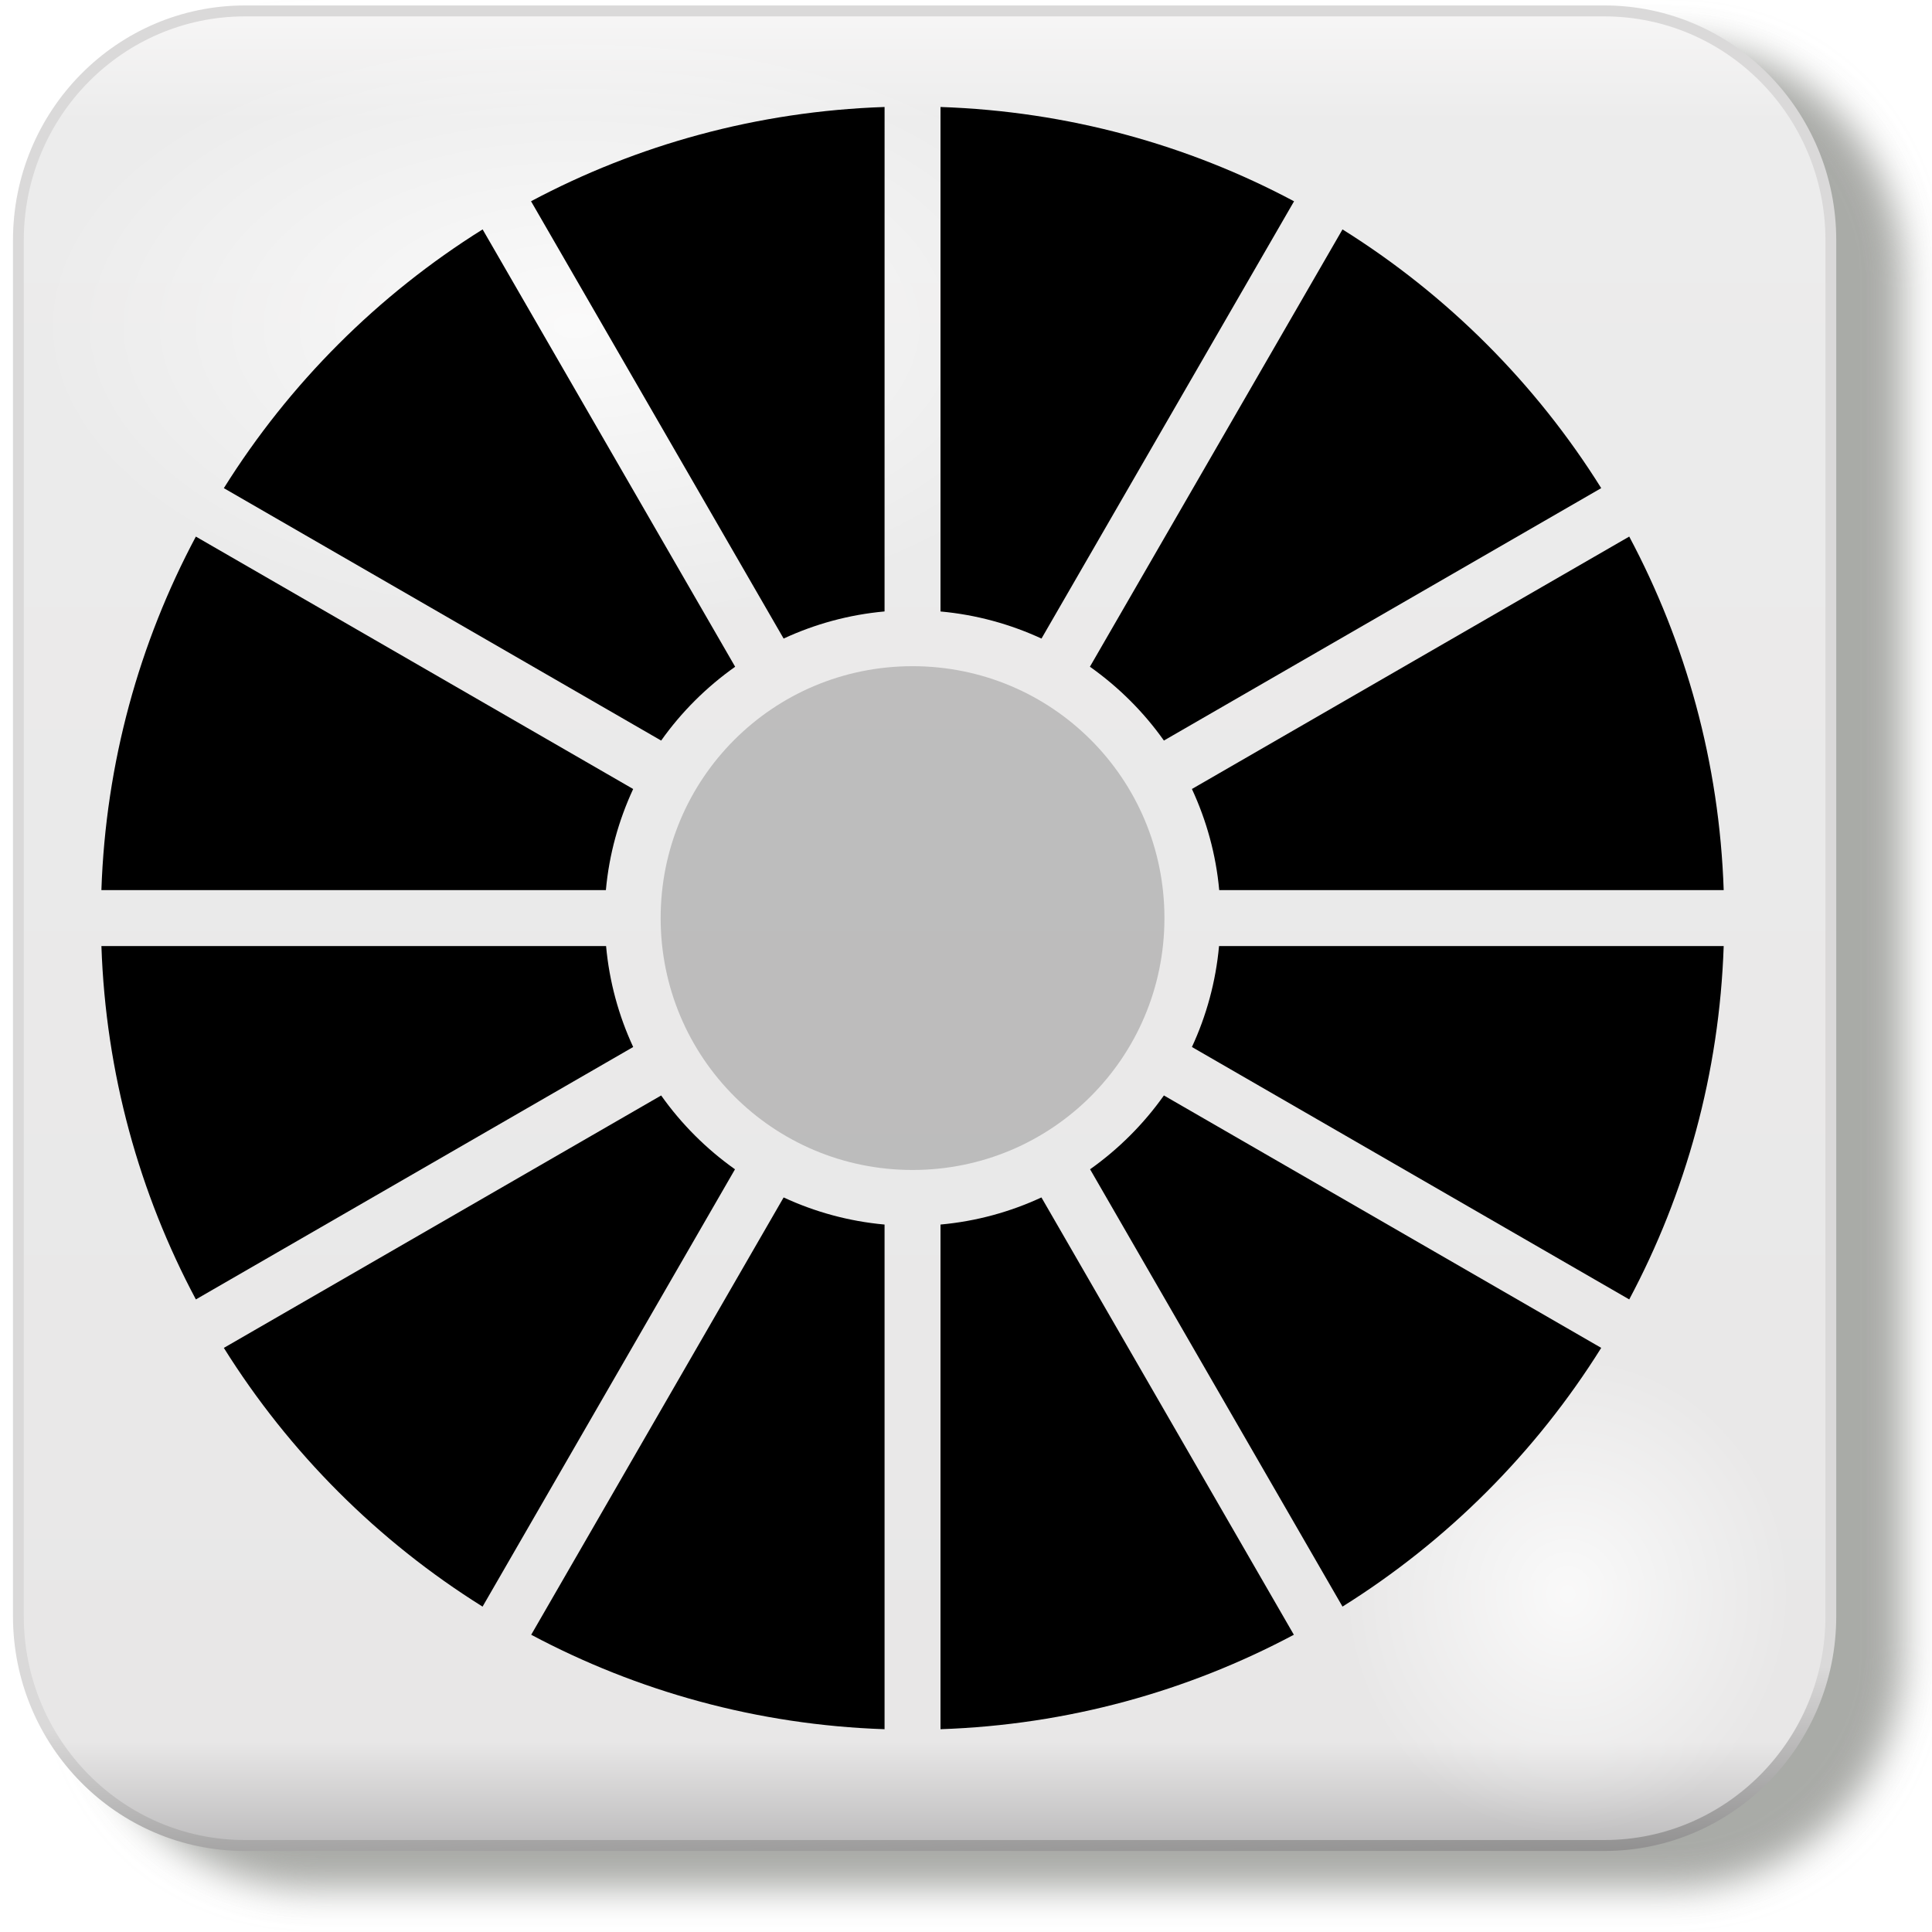
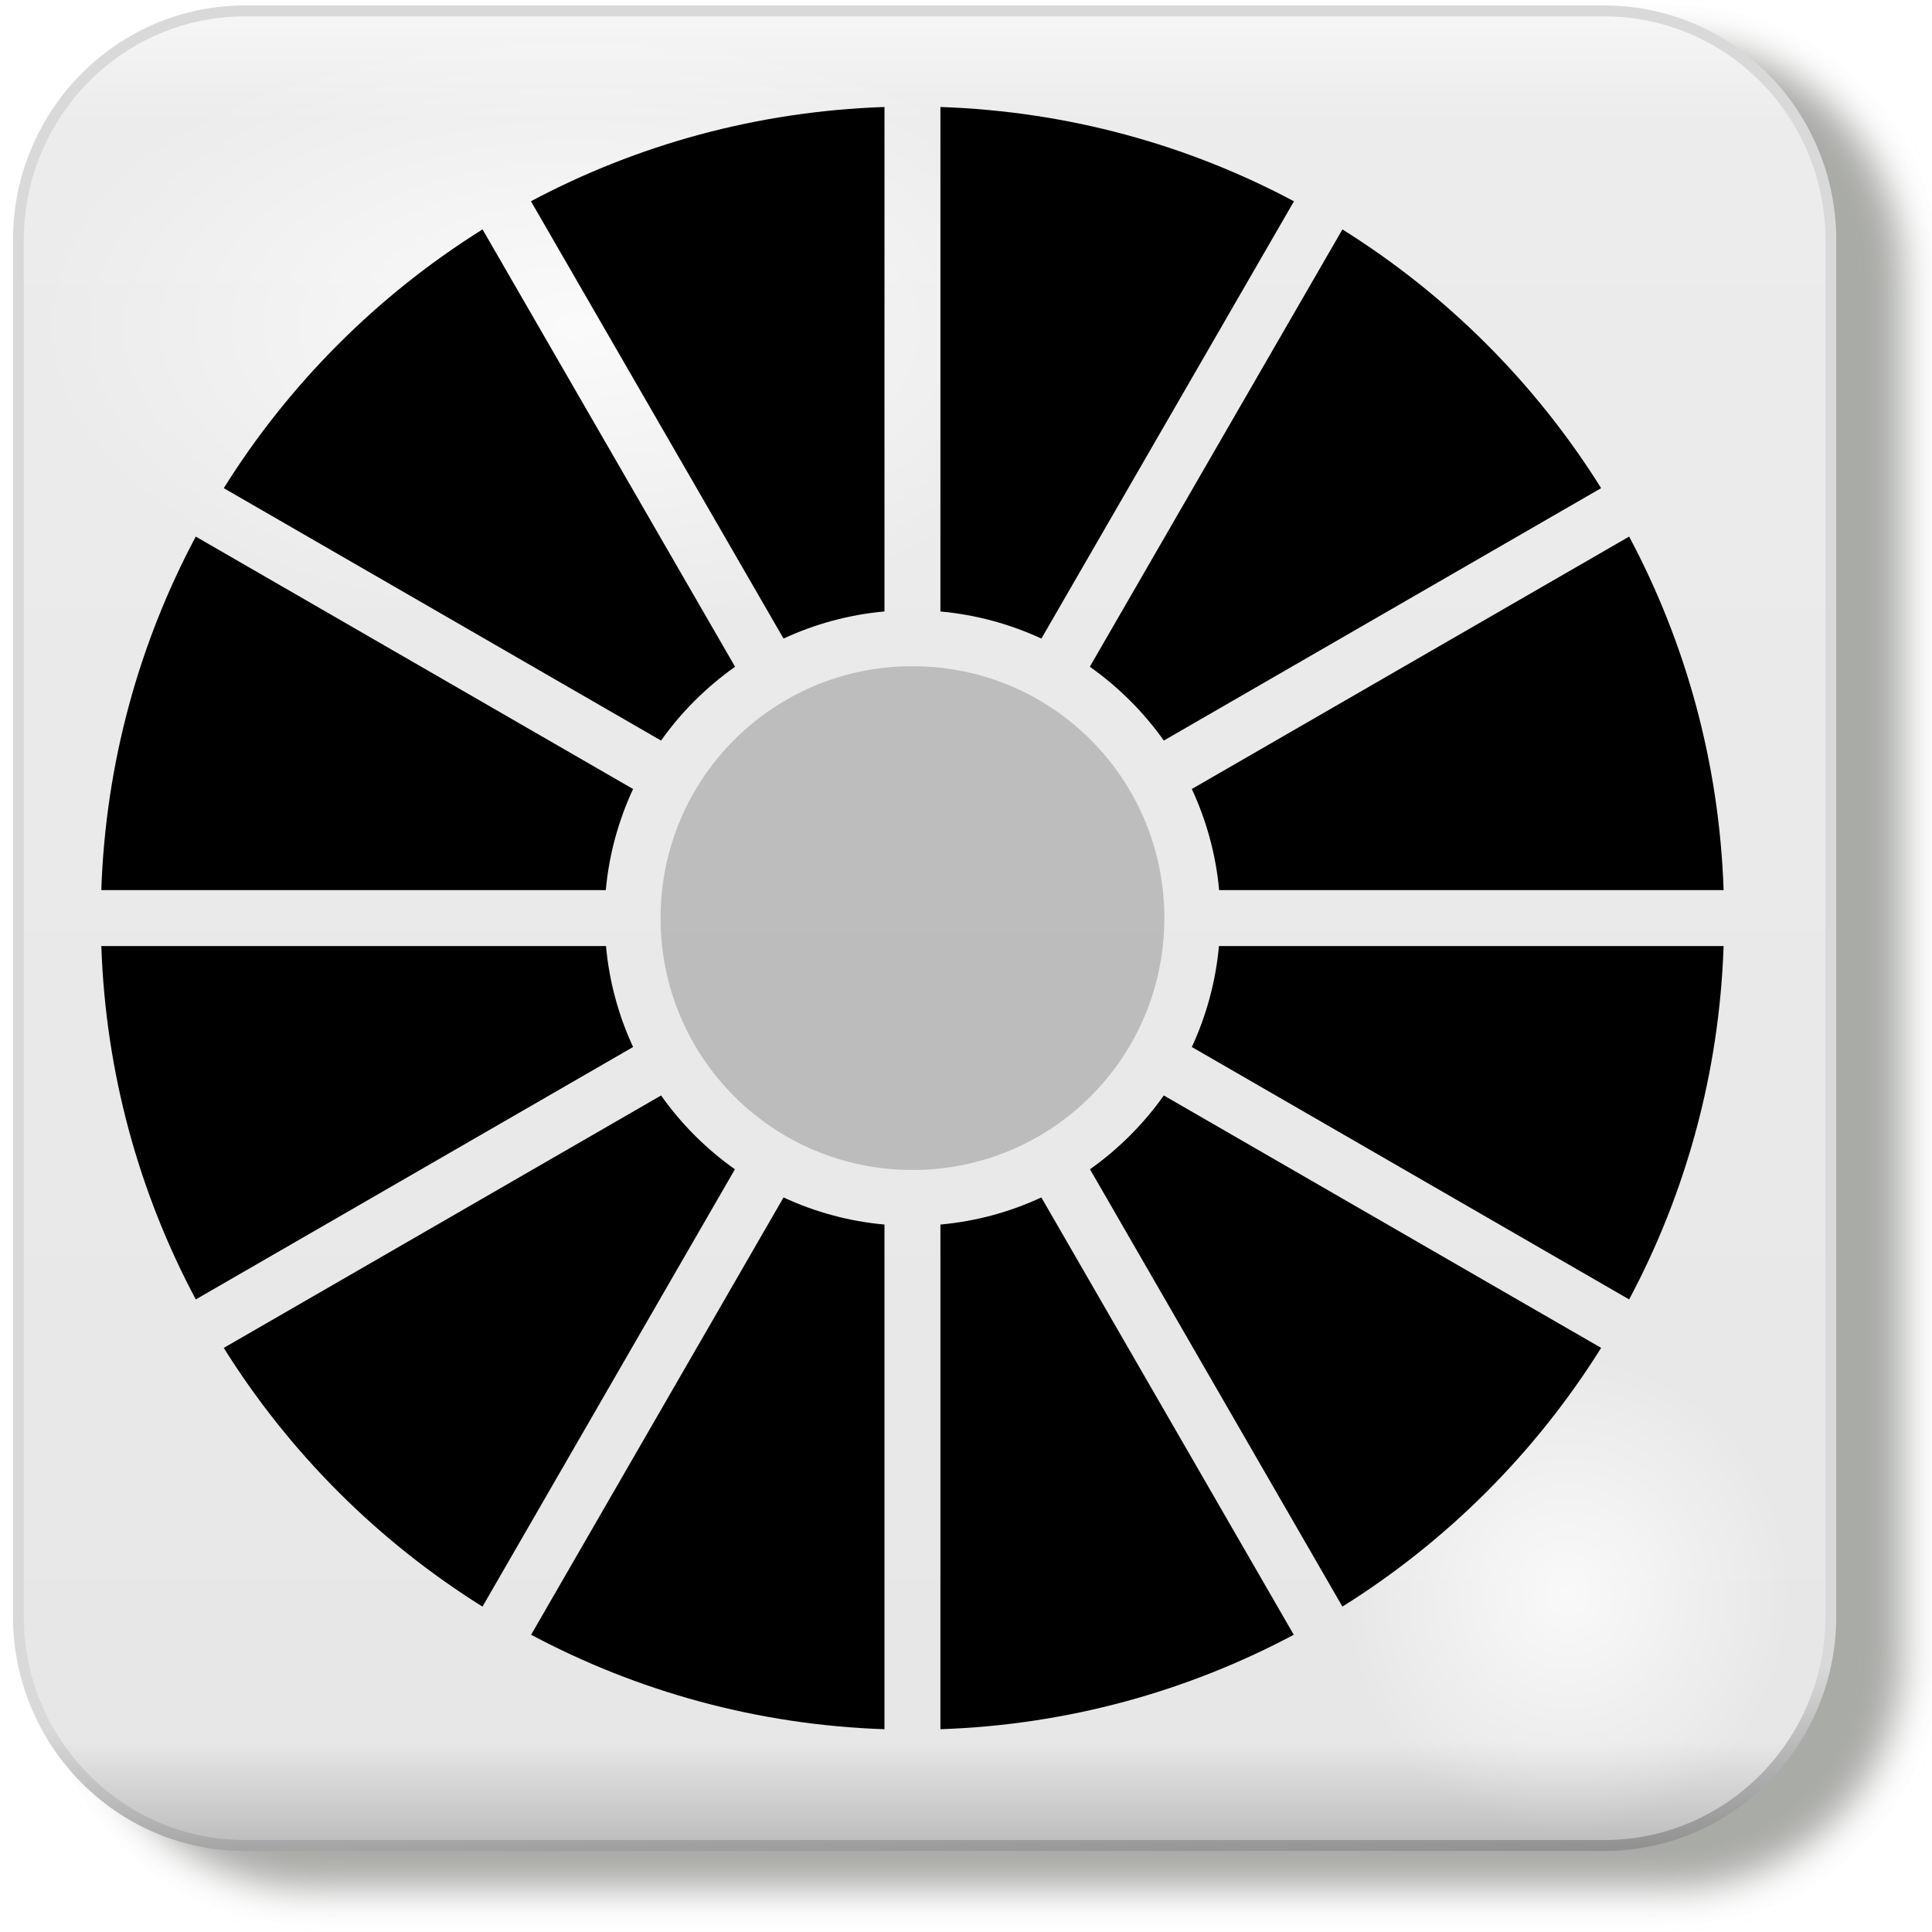
- <svg xmlns="http://www.w3.org/2000/svg" xmlns:xlink="http://www.w3.org/1999/xlink" id="svg9990" viewBox="0 0 95.272 95.272" version="1.1" width="256" height="256">
-   <defs id="defs3145">
+ <svg xmlns="http://www.w3.org/2000/svg" xmlns:xlink="http://www.w3.org/1999/xlink" width="256" height="256" version="1.1" viewBox="0 0 95.272 95.272">
+   <defs>
    <filter id="filter10343" color-interpolation-filters="sRGB">
-       <feGaussianBlur id="feGaussianBlur10345" stdDeviation="0.743" />
+       <feGaussianBlur stdDeviation="0.743" />
    </filter>
-     <linearGradient xlink:href="#linearGradient6387" id="linearGradient3265" gradientUnits="userSpaceOnUse" gradientTransform="matrix(1.253234,0,0,1.253234,-283.718,-717.7491)" x1="264.29" y1="573.26" x2="264.29" y2="649.32" />
-     <linearGradient id="linearGradient6387" x1="264.29" gradientUnits="userSpaceOnUse" y1="573.26" gradientTransform="matrix(1.253234,0,0,1.253234,-283.718,-717.7491)" x2="264.29" y2="649.32">
-       <stop id="stop9358" stop-color="#f9f8f8" offset="0" />
-       <stop id="stop9364" stop-color="#ececec" offset=".07" />
-       <stop id="stop9366" stop-color="#e8e7e7" offset=".933" />
-       <stop id="stop9360" stop-color="#b4b3b4" offset="1" />
+     <linearGradient id="linearGradient3265" x1="264.29" x2="264.29" y1="573.26" y2="649.32" gradientTransform="matrix(1.2532 0 0 1.2532 -283.72 -717.75)" gradientUnits="userSpaceOnUse">
+       <stop stop-color="#f9f8f8" offset="0" />
+       <stop stop-color="#ececec" offset=".07" />
+       <stop stop-color="#e8e7e7" offset=".933" />
+       <stop stop-color="#b4b3b4" offset="1" />
    </linearGradient>
-     <linearGradient xlink:href="#linearGradient6389" id="linearGradient3267" gradientUnits="userSpaceOnUse" gradientTransform="matrix(1.253234,0,0,1.253234,-283.718,-717.7491)" x1="248.76" y1="634.69" x2="249.81" y2="664.5" />
-     <linearGradient id="linearGradient6389" x1="248.76" gradientUnits="userSpaceOnUse" y1="634.69" gradientTransform="matrix(1.253234,0,0,1.253234,-283.718,-717.7491)" x2="249.81" y2="664.5">
-       <stop id="stop9378" stop-color="#dad9d9" offset="0" />
-       <stop id="stop9384" stop-color="#dad9d9" offset=".28" />
-       <stop id="stop9380" offset="1" />
+     <linearGradient id="linearGradient3267" x1="248.76" x2="249.81" y1="634.69" y2="664.5" gradientTransform="matrix(1.2532 0 0 1.2532 -283.72 -717.75)" gradientUnits="userSpaceOnUse">
+       <stop stop-color="#dad9d9" offset="0" />
+       <stop stop-color="#dad9d9" offset=".28" />
+       <stop offset="1" />
    </linearGradient>
-     <radialGradient xlink:href="#radialGradient6391" id="radialGradient3269" gradientUnits="userSpaceOnUse" gradientTransform="matrix(1,0,0,0.84932,0,14.208)" cx="103.59" cy="94.288" r="25.809" />
-     <radialGradient id="radialGradient6391" gradientUnits="userSpaceOnUse" cy="94.288" cx="103.59" gradientTransform="matrix(1,0,0,0.84932,0,14.208)" r="25.809">
-       <stop id="stop9500" stop-color="#fff" offset="0" />
-       <stop id="stop9502" stop-color="#fff" stop-opacity="0" offset="1" />
+     <radialGradient id="radialGradient3269" cx="103.59" cy="94.288" r="25.809" gradientTransform="matrix(1 0 0 .84932 0 14.208)" gradientUnits="userSpaceOnUse" xlink:href="#radialGradient6391" />
+     <radialGradient id="radialGradient6391" cx="103.59" cy="94.288" r="25.809" gradientTransform="matrix(1 0 0 .84932 0 14.208)" gradientUnits="userSpaceOnUse">
+       <stop stop-color="#fff" offset="0" />
+       <stop stop-color="#fff" stop-opacity="0" offset="1" />
    </radialGradient>
    <filter id="filter9518" color-interpolation-filters="sRGB">
-       <feGaussianBlur id="feGaussianBlur9520" stdDeviation="0.714" />
+       <feGaussianBlur stdDeviation="0.714" />
    </filter>
-     <radialGradient r="25.809" cy="94.288" cx="103.59" gradientTransform="matrix(1,0,0,0.84932,0,14.208)" gradientUnits="userSpaceOnUse" id="radialGradient3318" xlink:href="#radialGradient6391" />
  </defs>
-   <g id="g3259" transform="matrix(0.9600362,0,0,0.9717505,2.5664975e-7,-1.193994)">
-     <rect x="73.032" y="920.25" width="74.286" height="74.286" ry="9.286" id="rect10391" transform="matrix(1.253234,0,0,1.253234,-87.13578,-1149.626)" style="opacity:0.722;fill:#888a85;stroke:#888a85;stroke-width:0.443;filter:url(#filter10343)" />
-     <rect x="0.944" y="1.783" width="93.098" height="93.098" ry="11.637" id="rect10393" style="fill:url(#linearGradient3265);stroke:url(#linearGradient3267);stroke-width:0.555" />
-     <path transform="matrix(1.074297,0,0,0.6873235,-81.72068,-47.05592)" d="m 129.4,94.288 c 0,12.106 -11.555,21.92 -25.809,21.92 -14.254,0 -25.809,-9.814 -25.809,-21.92 0,-12.106 11.555,-21.92 25.809,-21.92 14.254,0 25.809,9.814 25.809,21.92 z" id="path10395" style="opacity:0.763;fill:url(#radialGradient3269);filter:url(#filter9518)" />
-     <path transform="matrix(0.4464395,0,0,0.5508464,34.27501,30.18088)" d="m 129.4,94.288 c 0,12.106 -11.555,21.92 -25.809,21.92 -14.254,0 -25.809,-9.814 -25.809,-21.92 0,-12.106 11.555,-21.92 25.809,-21.92 14.254,0 25.809,9.814 25.809,21.92 z" id="path10397" style="opacity:0.763;fill:url(#radialGradient3318);filter:url(#filter9518)" />
+   <g transform="matrix(.96004 0 0 .97175 2.5665e-7 -1.194)">
+     <rect transform="matrix(1.2532 0 0 1.2532 -87.136 -1149.6)" x="73.032" y="920.25" width="74.286" height="74.286" ry="9.286" fill="#888a85" filter="url(#filter10343)" opacity=".722" stroke="#888a85" stroke-width=".443" />
+     <rect x=".944" y="1.783" width="93.098" height="93.098" ry="11.637" fill="url(#linearGradient3265)" stroke="url(#linearGradient3267)" stroke-width=".555" />
+     <path transform="matrix(1.0743 0 0 .68732 -81.721 -47.056)" d="m129.4 94.288c0 12.106-11.555 21.92-25.809 21.92s-25.809-9.814-25.809-21.92 11.555-21.92 25.809-21.92 25.809 9.814 25.809 21.92z" fill="url(#radialGradient3269)" filter="url(#filter9518)" opacity=".763" />
+     <path transform="matrix(.44644 0 0 .55085 34.275 30.181)" d="m129.4 94.288c0 12.106-11.555 21.92-25.809 21.92s-25.809-9.814-25.809-21.92 11.555-21.92 25.809-21.92 25.809 9.814 25.809 21.92z" fill="url(#radialGradient3269)" filter="url(#filter9518)" opacity=".763" />
  </g>
-   <g id="layer1" transform="matrix(0.8396708,0,0,0.8396708,-233.2958,-372.9506)">
-     <g id="g9252" transform="matrix(0.32874,0,0,0.32874,147.34,446.35)">
-       <path id="path8884" d="m 555,102.58 c -6.392,0.579 -12.453,2.257 -18.031,4.844 l -45.125,-78.125 c 18.94,-10.083 40.38,-16.069 63.16,-16.839 z" />
-       <path id="path8882" d="m 628.16,29.3 -45.125,78.125 c -5.59,-2.58 -11.65,-4.26 -18.04,-4.84 V 12.46 c 22.779,0.77 44.225,6.756 63.156,16.844 z" />
-       <path id="path8880" d="m 528.31,112.46 c -5.115,3.622 -9.596,8.072 -13.219,13.188 L 436.966,80.554 c 11.7,-18.705 27.53,-34.534 46.23,-46.225 z" />
-       <path id="path8878" d="m 683.03,80.55 -78.125,45.094 c -3.622,-5.115 -8.103,-9.565 -13.219,-13.188 l 45.125,-78.125 c 18.698,11.691 34.529,27.52 46.219,46.219 z" />
-       <path id="path8876" d="m 510.09,134.3 c -2.587,5.58 -4.297,11.668 -4.875,18.062 H 415.09 c 0.77,-22.778 6.788,-44.225 16.875,-63.156 z" />
-       <path id="path8874" d="m 704.91,152.36 h -90.125 c -0.578,-6.395 -2.288,-12.482 -4.875,-18.062 l 78.125,-45.094 c 10.087,18.931 16.105,40.378 16.875,63.156 z" />
-       <path id="path8872" d="m 605,157.36 c 0,24.912 -20.088,45 -45,45 -24.912,0 -45,-20.088 -45,-45 0,-24.912 20.088,-45 45,-45 24.912,0 45,20.088 45,45 z" style="fill-opacity:0.195" />
-       <path id="path8870" d="m 505.25,162.36 c 0.581,6.383 2.261,12.461 4.844,18.031 l -78.125,45.094 c -10.084,-18.925 -16.102,-40.355 -16.875,-63.125 z" />
-       <path id="path8868" d="m 704.91,162.36 c -0.773,22.77 -6.791,44.2 -16.875,63.125 L 609.91,180.391 c 2.583,-5.571 4.263,-11.649 4.844,-18.031 z" />
-       <path id="path8866" d="m 528.28,202.24 -45.094,78.125 c -18.7,-11.69 -34.53,-27.52 -46.22,-46.22 l 78.125,-45.094 c 3.616,5.106 8.084,9.569 13.188,13.188 z" />
-       <path id="path8864" d="m 683.03,234.14 c -11.69,18.7 -27.52,34.53 -46.22,46.22 l -45.094,-78.125 c 5.104,-3.619 9.572,-8.082 13.188,-13.188 z" />
-       <path id="path8862" d="m 555,212.11 v 90.156 c -22.77,-0.77 -44.199,-6.795 -63.125,-16.875 l 45.094,-78.125 c 5.578,2.587 11.639,4.265 18.031,4.844 z" />
-       <path id="rect8812-1" d="m 628.12,285.39 c -18.926,10.08 -40.355,16.105 -63.125,16.875 v -90.156 c 6.392,-0.579 12.453,-2.257 18.031,-4.844 z" />
+   <g transform="matrix(.83967 0 0 .83967 -233.3 -372.95)">
+     <g transform="matrix(.32874 0 0 .32874 147.34 446.35)">
+       <path d="m555 102.58c-6.392 0.579-12.453 2.257-18.031 4.844l-45.125-78.125c18.94-10.083 40.38-16.069 63.16-16.839z" />
+       <path d="m628.16 29.3-45.125 78.125c-5.59-2.58-11.65-4.26-18.04-4.84v-90.125c22.779 0.77 44.225 6.756 63.156 16.844z" />
+       <path d="m528.31 112.46c-5.115 3.622-9.596 8.072-13.219 13.188l-78.125-45.094c11.7-18.705 27.53-34.534 46.23-46.225z" />
+       <path d="m683.03 80.55-78.125 45.094c-3.622-5.115-8.103-9.565-13.219-13.188l45.125-78.125c18.698 11.691 34.529 27.52 46.219 46.219z" />
+       <path d="m510.09 134.3c-2.587 5.58-4.297 11.668-4.875 18.062h-90.125c0.77-22.778 6.788-44.225 16.875-63.156z" />
+       <path d="m704.91 152.36h-90.125c-0.578-6.395-2.288-12.482-4.875-18.062l78.125-45.094c10.087 18.931 16.105 40.378 16.875 63.156z" />
+       <path d="m605 157.36c0 24.912-20.088 45-45 45s-45-20.088-45-45 20.088-45 45-45 45 20.088 45 45z" fill-opacity=".195" />
+       <path d="m505.25 162.36c0.581 6.383 2.261 12.461 4.844 18.031l-78.125 45.094c-10.084-18.925-16.102-40.355-16.875-63.125z" />
+       <path d="m704.91 162.36c-0.773 22.77-6.791 44.2-16.875 63.125l-78.125-45.094c2.583-5.571 4.263-11.649 4.844-18.031z" />
+       <path d="m528.28 202.24-45.094 78.125c-18.7-11.69-34.53-27.52-46.22-46.22l78.125-45.094c3.616 5.106 8.084 9.569 13.188 13.188z" />
+       <path d="m683.03 234.14c-11.69 18.7-27.52 34.53-46.22 46.22l-45.094-78.125c5.104-3.619 9.572-8.082 13.188-13.188z" />
+       <path d="m555 212.11v90.156c-22.77-0.77-44.199-6.795-63.125-16.875l45.094-78.125c5.578 2.587 11.639 4.265 18.031 4.844z" />
+       <path d="m628.12 285.39c-18.926 10.08-40.355 16.105-63.125 16.875v-90.156c6.392-0.579 12.453-2.257 18.031-4.844z" />
    </g>
  </g>
</svg>
